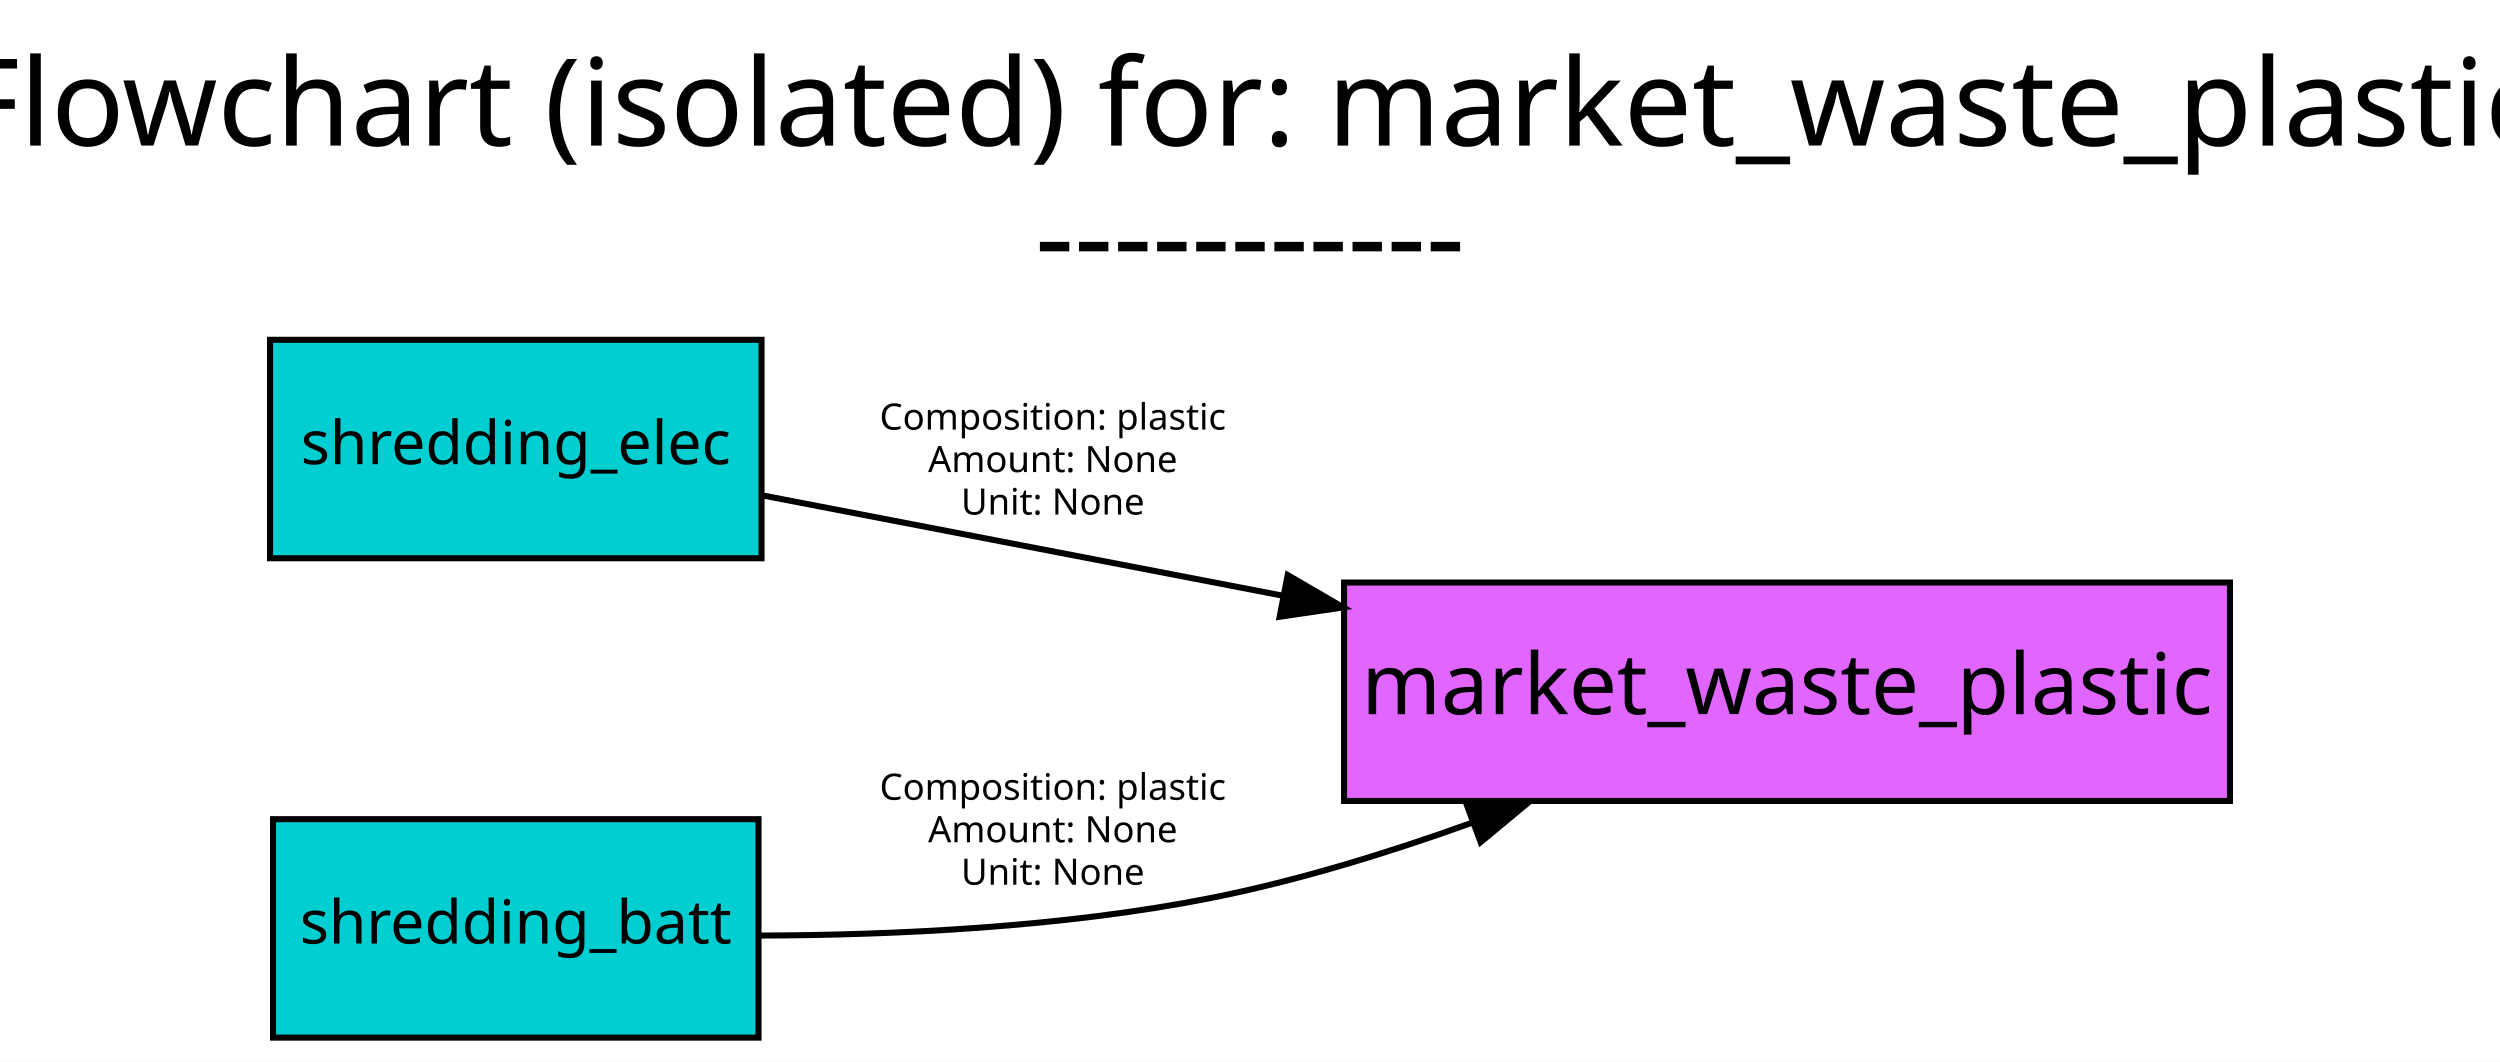
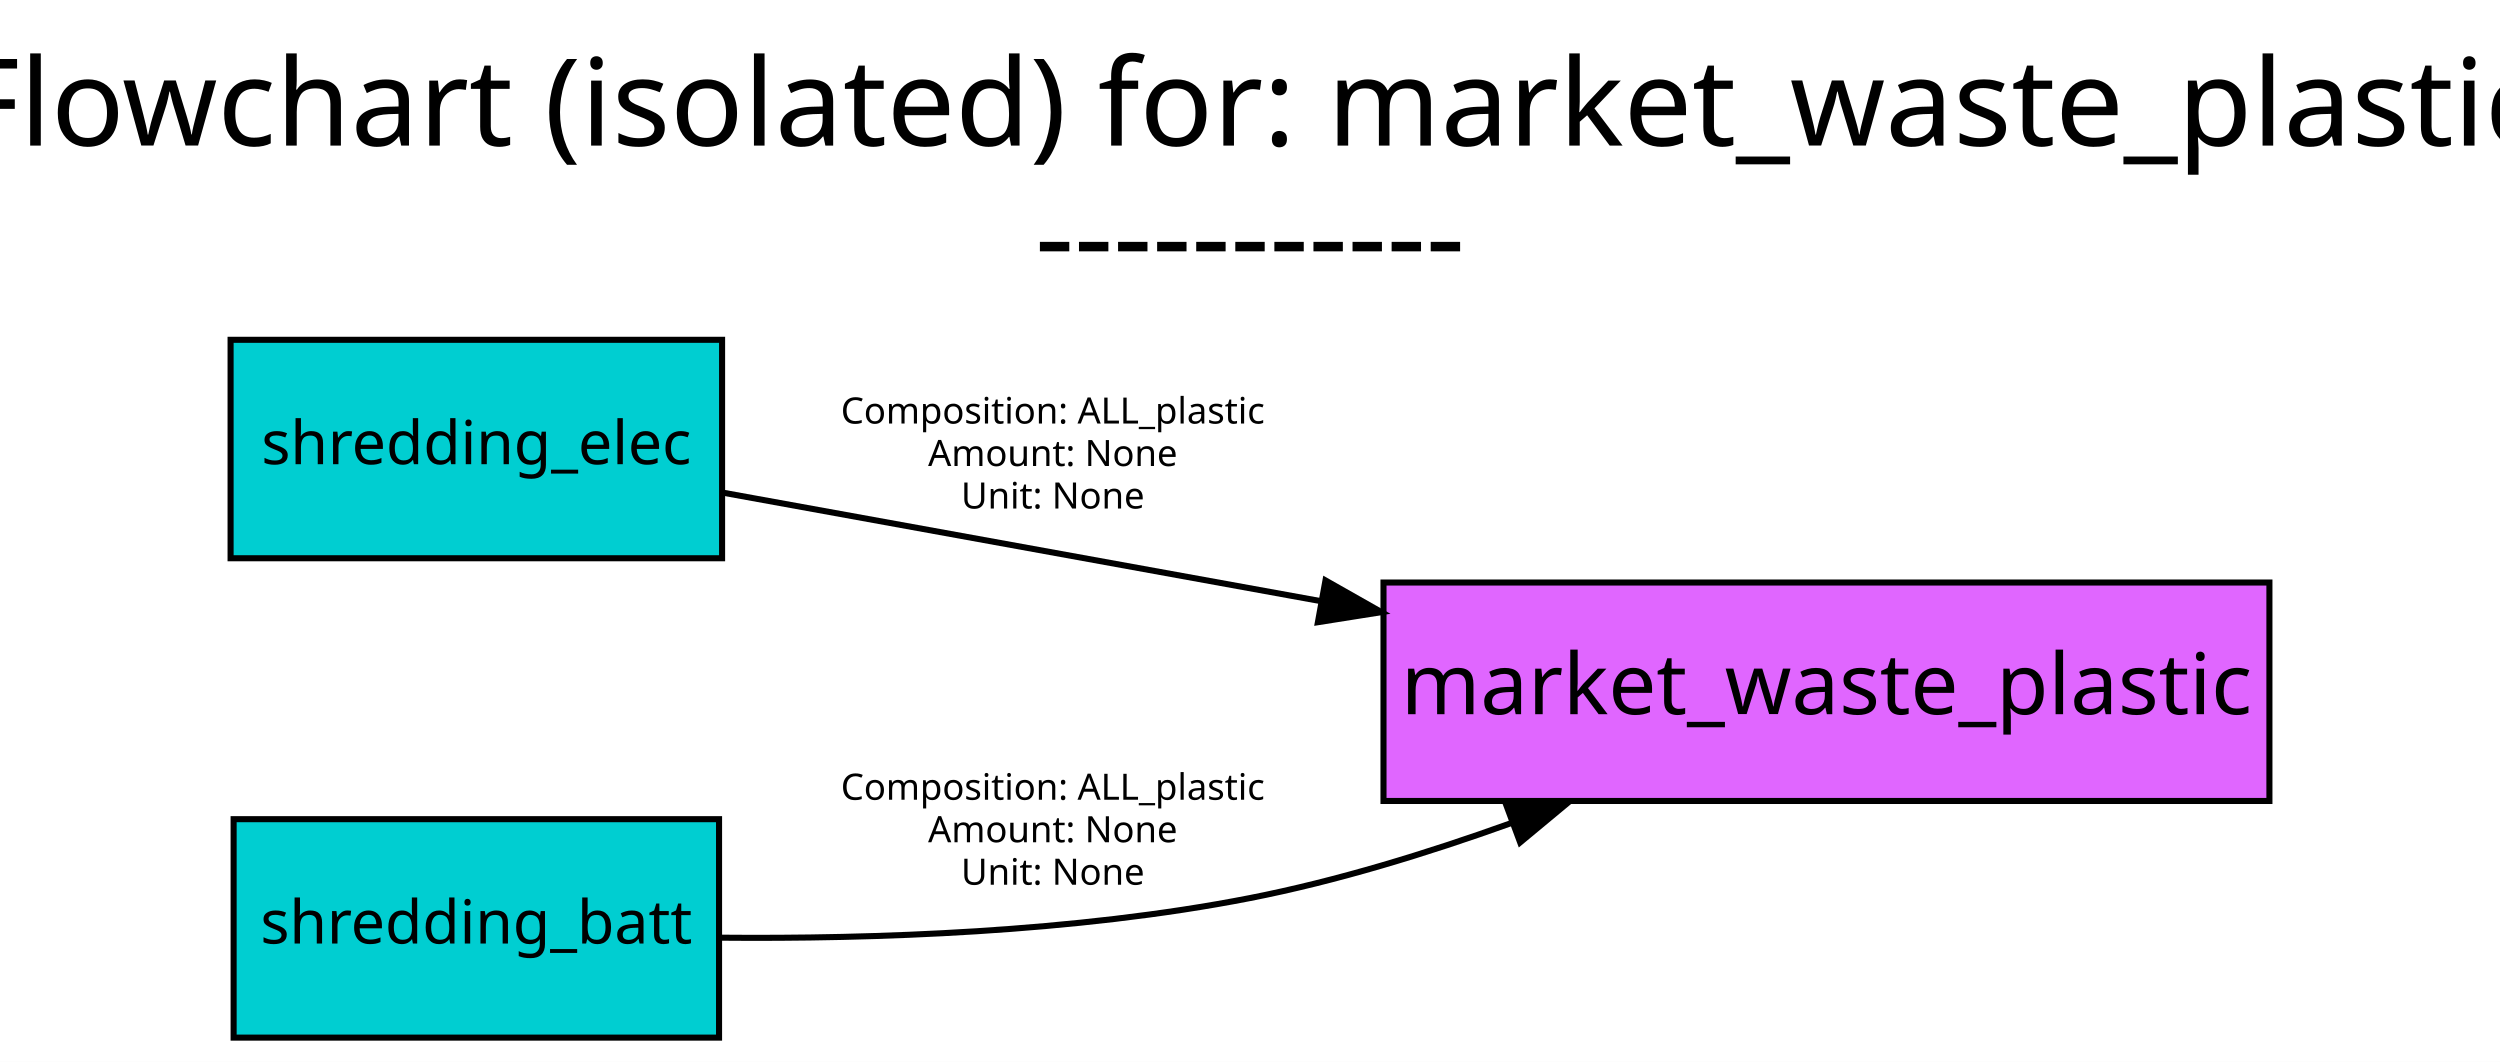
<svg xmlns="http://www.w3.org/2000/svg" width="412pt" height="175pt" viewBox="0.00 0.00 412.00 175.00">
  <g id="graph0" class="graph" transform="scale(1 1) rotate(0) translate(4 171)">
    <polygon fill="white" stroke="transparent" points="-4,4 -4,-171 408,-171 408,4 -4,4" />
    <text text-anchor="middle" x="202" y="-147" font-family="Cabin" font-size="20.00">Flowchart (isolated) for: market_waste_plastic</text>
    <text text-anchor="middle" x="202" y="-125" font-family="Cabin" font-size="20.00">-----------</text>
    <g id="node1" class="node">
-       <polygon fill="#e066ff" stroke="black" points="363.5,-75 217.5,-75 217.5,-39 363.5,-39 363.5,-75" />
-       <text text-anchor="middle" x="290.5" y="-53.3" font-family="Cabin" font-size="14.00">market_waste_plastic</text>
+       <polygon fill="#e066ff" stroke="black" points="370,-75 224,-75 224,-39 370,-39 370,-75" />
+       <text text-anchor="middle" x="297" y="-53.3" font-family="Cabin" font-size="14.00">market_waste_plastic</text>
    </g>
    <g id="node2" class="node">
-       <polygon fill="darkturquoise" stroke="black" points="121.5,-115 40.5,-115 40.5,-79 121.5,-79 121.5,-115" />
-       <text text-anchor="middle" x="81" y="-94.5" font-family="Cabin" font-size="10.00">shredding_elec</text>
+       <polygon fill="darkturquoise" stroke="black" points="115,-115 34,-115 34,-79 115,-79 115,-115" />
+       <text text-anchor="middle" x="74.5" y="-94.5" font-family="Cabin" font-size="10.00">shredding_elec</text>
    </g>
    <g id="edge1" class="edge">
-       <path fill="none" stroke="black" d="M121.52,-89.38C145.82,-84.7 177.86,-78.52 207.45,-72.82" />
-       <polygon fill="black" stroke="black" points="208.21,-76.23 217.37,-70.9 206.89,-69.36 208.21,-76.23" />
-       <text text-anchor="middle" x="169.5" y="-100.2" font-family="Cabin" font-size="6.00">Composition: plastic</text>
-       <text text-anchor="middle" x="169.5" y="-93.2" font-family="Cabin" font-size="6.00">Amount: None </text>
-       <text text-anchor="middle" x="169.5" y="-86.2" font-family="Cabin" font-size="6.00">Unit: None</text>
+       <path fill="none" stroke="black" d="M115.18,-89.8C142.6,-84.83 180.07,-78.03 213.79,-71.91" />
+       <polygon fill="black" stroke="black" points="214.44,-75.35 223.66,-70.12 213.19,-68.46 214.44,-75.35" />
+       <text text-anchor="middle" x="169.5" y="-101.2" font-family="Cabin" font-size="6.00">Composition: ALL_plastic</text>
+       <text text-anchor="middle" x="169.5" y="-94.2" font-family="Cabin" font-size="6.00">Amount: None </text>
+       <text text-anchor="middle" x="169.5" y="-87.2" font-family="Cabin" font-size="6.00">Unit: None</text>
    </g>
    <g id="node3" class="node">
-       <polygon fill="darkturquoise" stroke="black" points="121,-36 41,-36 41,0 121,0 121,-36" />
-       <text text-anchor="middle" x="81" y="-15.5" font-family="Cabin" font-size="10.00">shredding_batt</text>
+       <polygon fill="darkturquoise" stroke="black" points="114.5,-36 34.5,-36 34.5,0 114.5,0 114.5,-36" />
+       <text text-anchor="middle" x="74.5" y="-15.5" font-family="Cabin" font-size="10.00">shredding_batt</text>
    </g>
    <g id="edge2" class="edge">
-       <path fill="none" stroke="black" d="M121.22,-16.82C143.25,-16.88 171.12,-18.17 195.5,-23 209.75,-25.82 224.72,-30.43 238.43,-35.36" />
-       <polygon fill="black" stroke="black" points="237.57,-38.77 248.16,-38.98 240.01,-32.21 237.57,-38.77" />
-       <text text-anchor="middle" x="169.5" y="-39.2" font-family="Cabin" font-size="6.00">Composition: plastic</text>
+       <path fill="none" stroke="black" d="M114.61,-16.47C139.79,-16.24 173.1,-17.34 202,-23 216.25,-25.79 231.23,-30.39 244.94,-35.32" />
+       <polygon fill="black" stroke="black" points="244.08,-38.73 254.67,-38.94 246.52,-32.17 244.08,-38.73" />
+       <text text-anchor="middle" x="169.5" y="-39.2" font-family="Cabin" font-size="6.00">Composition: ALL_plastic</text>
      <text text-anchor="middle" x="169.5" y="-32.2" font-family="Cabin" font-size="6.00">Amount: None </text>
      <text text-anchor="middle" x="169.5" y="-25.2" font-family="Cabin" font-size="6.00">Unit: None</text>
    </g>
  </g>
</svg>
